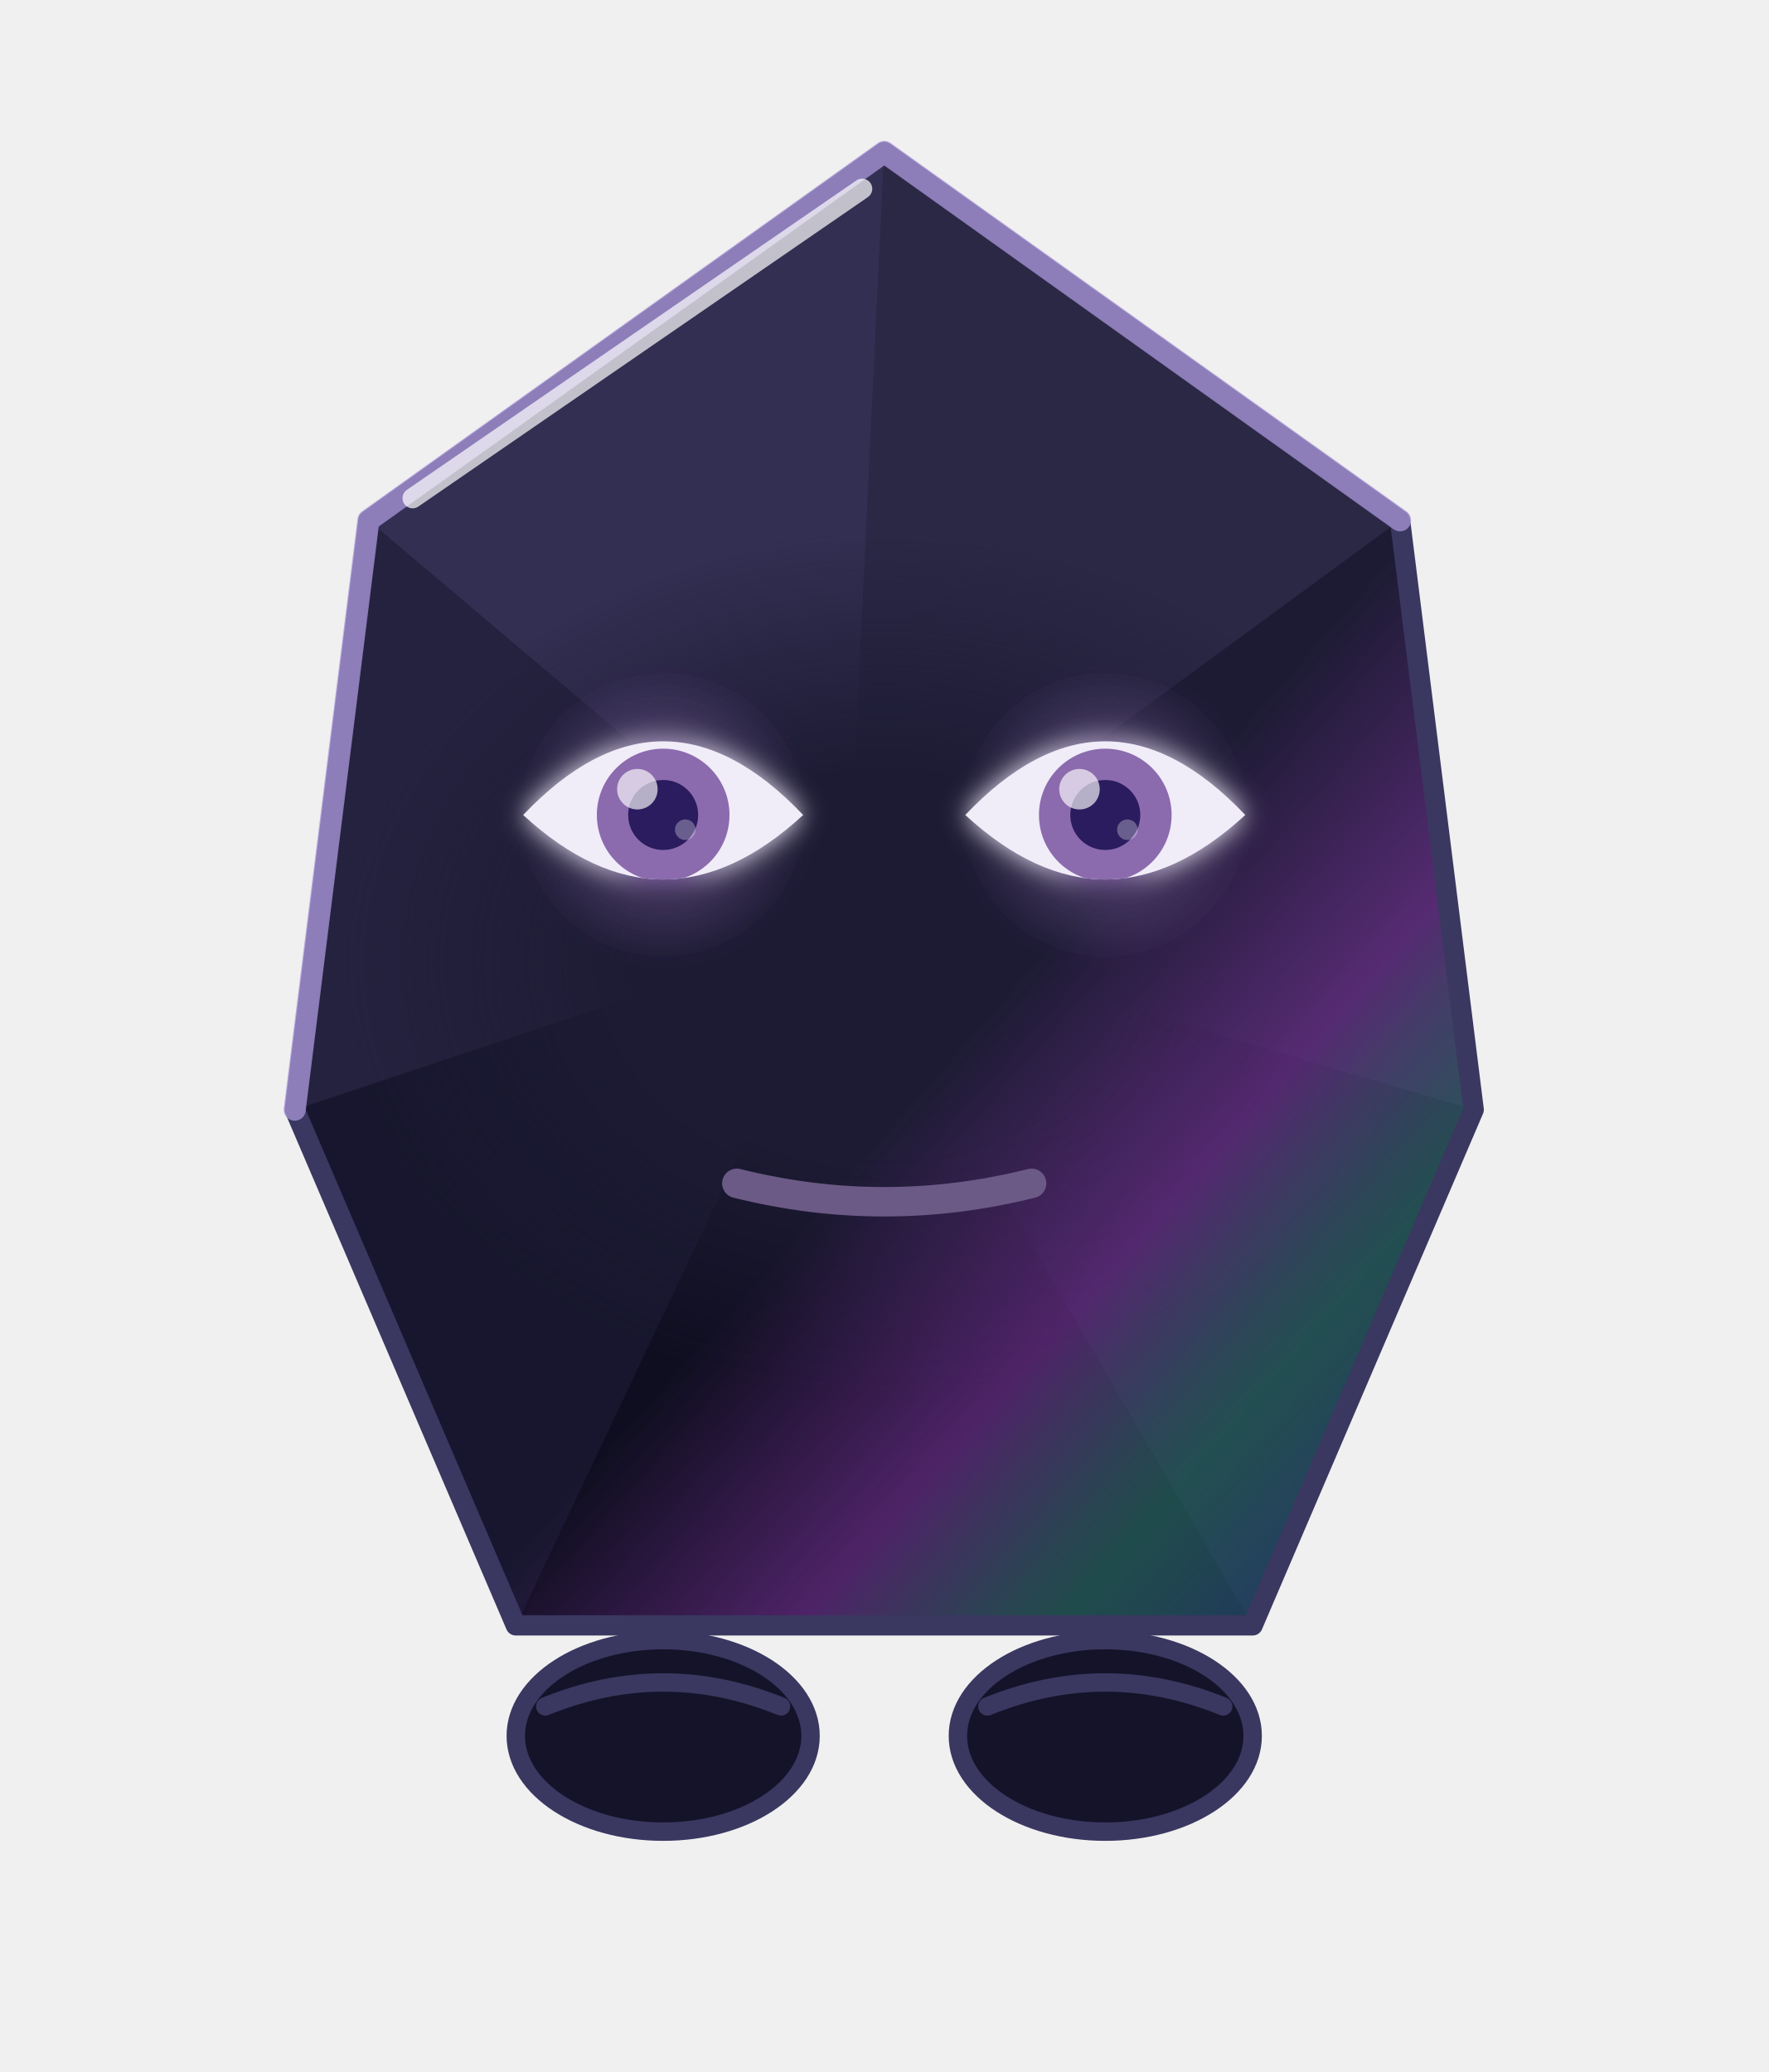
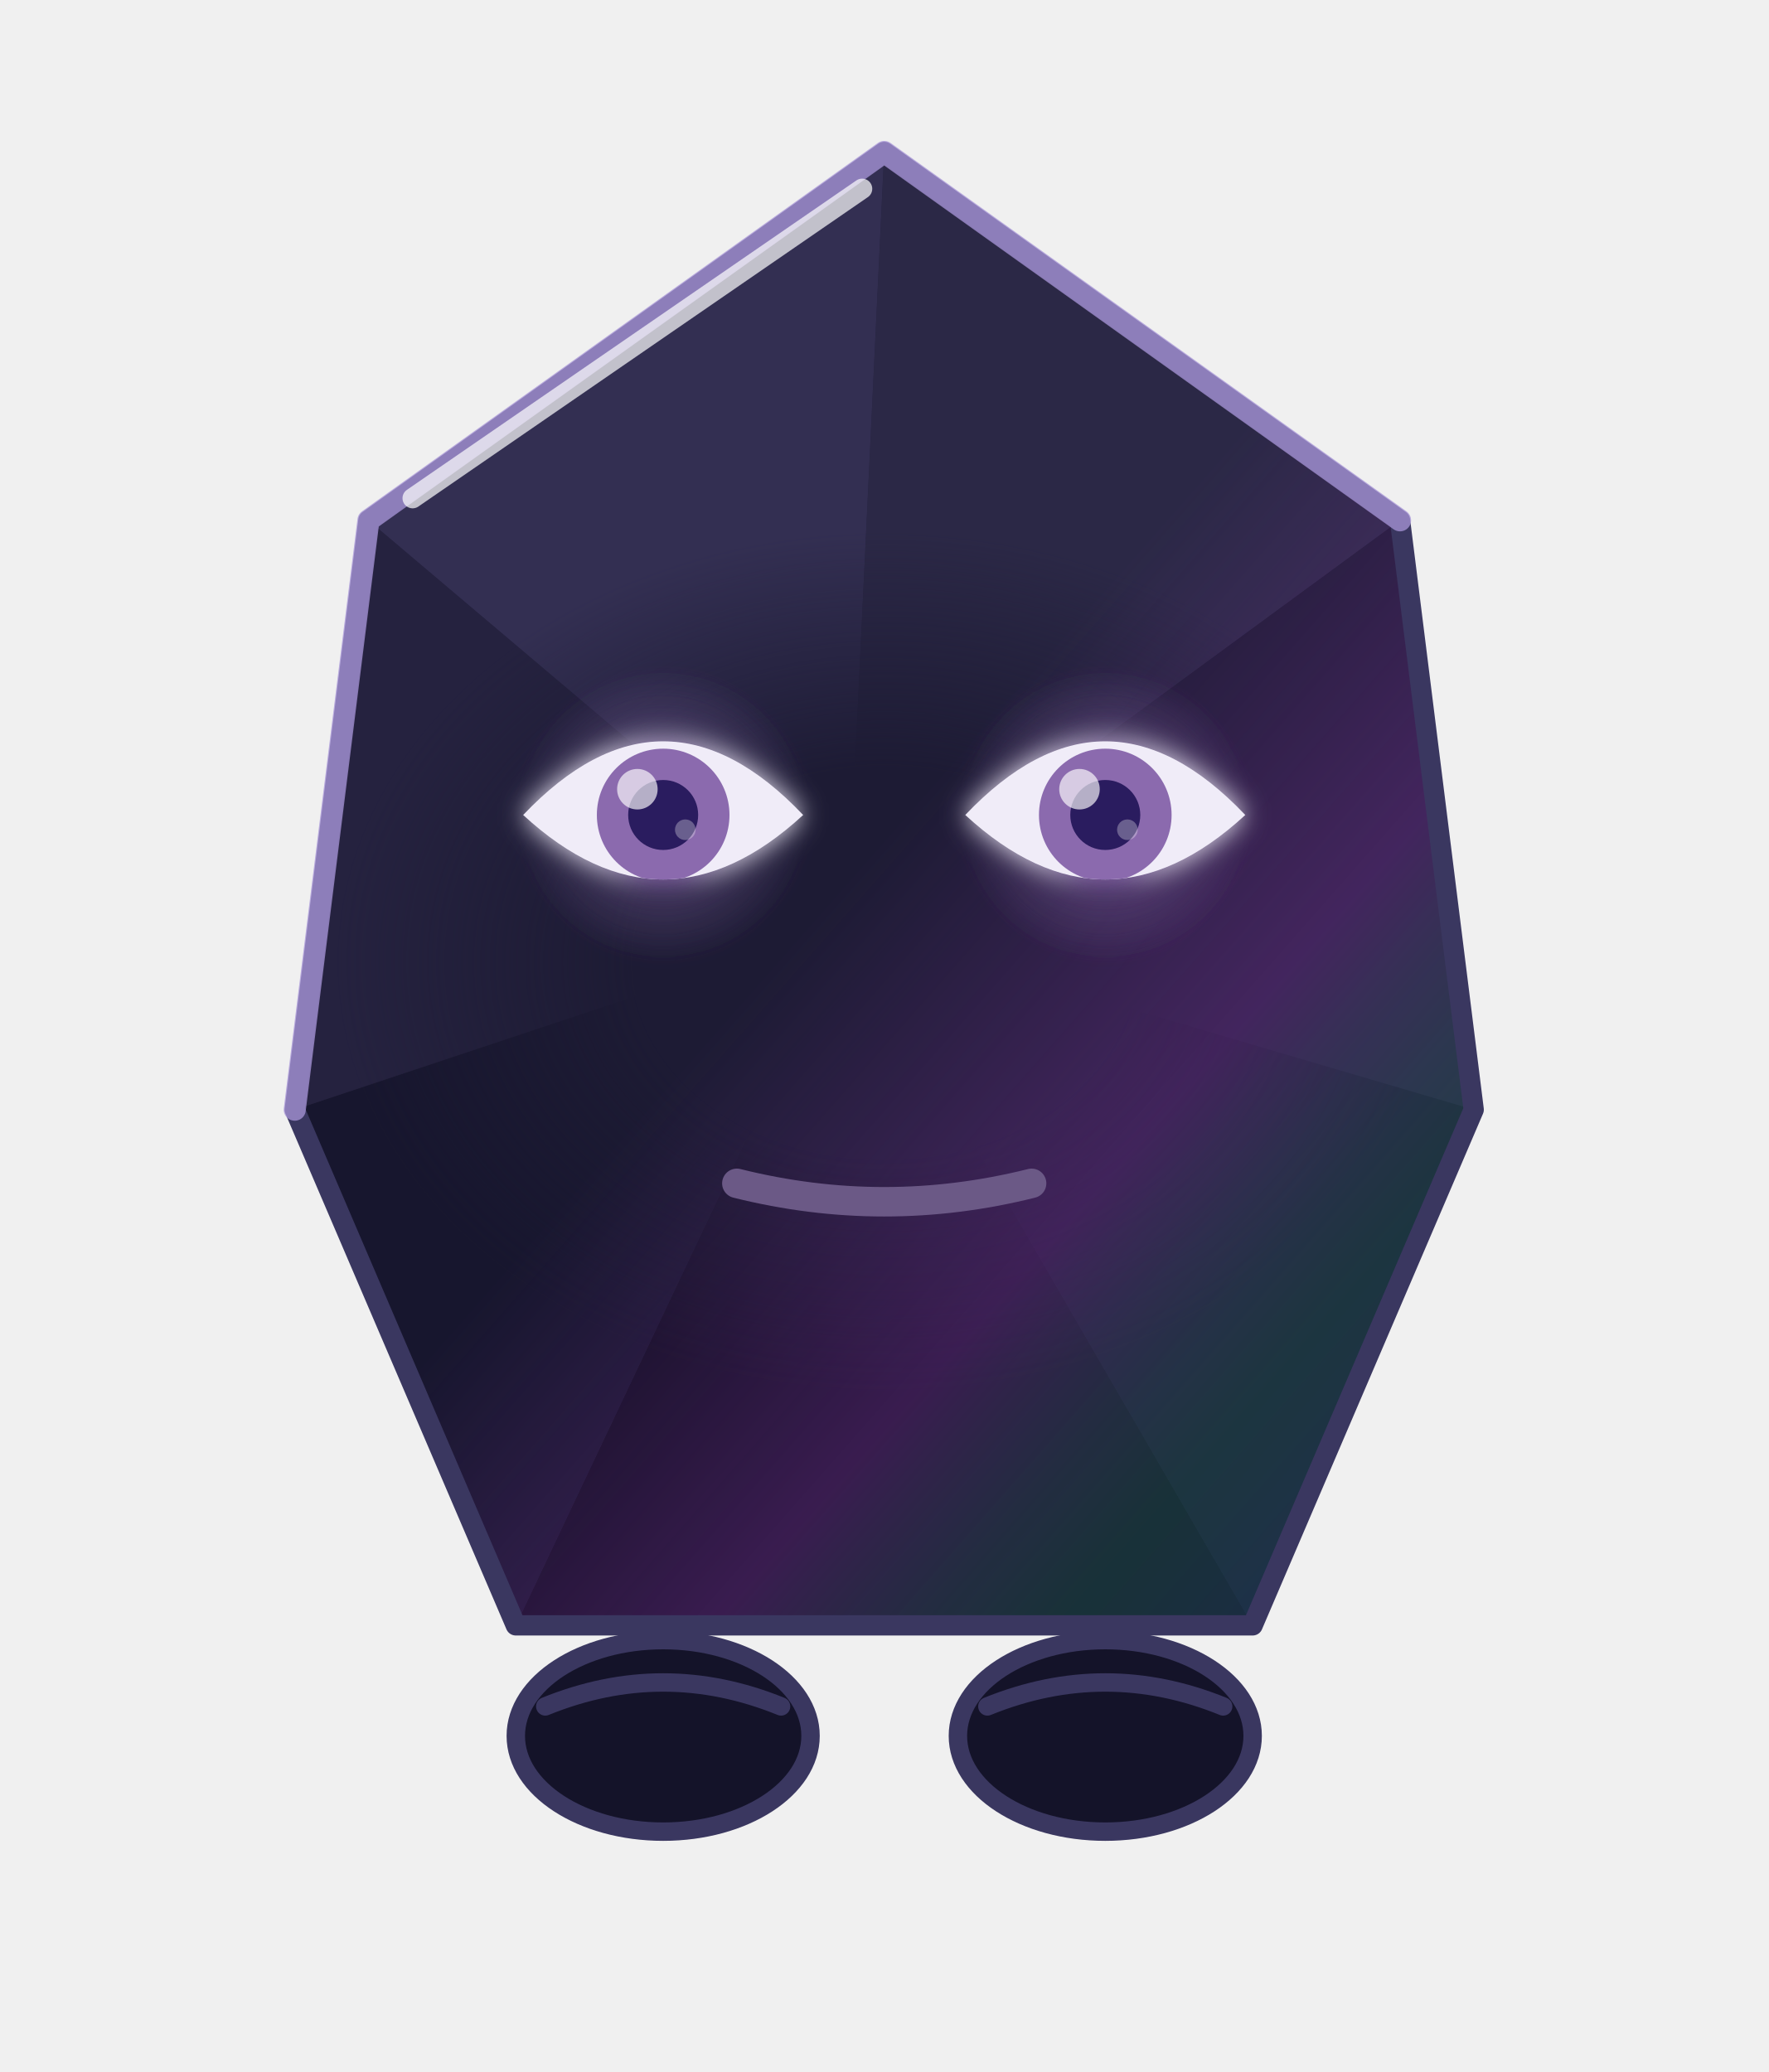
<svg xmlns="http://www.w3.org/2000/svg" viewBox="0 0 48 56" width="64" height="75">
  <defs>
    <linearGradient id="sp-sheen" x1="0" y1="0" x2="1" y2="1">
      <stop offset="0.52" stop-color="#9B3DBE" stop-opacity="0" />
      <stop offset="0.60" stop-color="#9B3DBE" stop-opacity="0.45" />
      <stop offset="0.66" stop-color="#3DBE9B" stop-opacity="0.35" />
      <stop offset="0.72" stop-color="#3D6ABE" stop-opacity="0.4" />
      <stop offset="0.80" stop-color="#3D6ABE" stop-opacity="0" />
+     </linearGradient>
+     <linearGradient id="sp-sheensoft" x1="0" y1="0" x2="1" y2="1">
+       <stop offset="0.46" stop-color="#9B3DBE" stop-opacity="0" />
+       <stop offset="0.58" stop-color="#9B3DBE" stop-opacity="0.30" />
+       <stop offset="0.66" stop-color="#3DBE9B" stop-opacity="0.20" />
+       <stop offset="0.74" stop-color="#3D6ABE" stop-opacity="0.26" />
+       <stop offset="0.86" stop-color="#3D6ABE" stop-opacity="0" />
    </linearGradient>
    <radialGradient id="sp-eyeglow" cx="50%" cy="50%" r="50%">
      <stop offset="0%" stop-color="#8B6BAE" stop-opacity="0.35" />
      <stop offset="100%" stop-color="#8B6BAE" stop-opacity="0" />
    </radialGradient>
    <radialGradient id="sp-facefade" cx="24" cy="26" r="13" gradientUnits="userSpaceOnUse" gradientTransform="translate(24 26) scale(1.15 0.9) translate(-24 -26)">
      <stop offset="0.45" stop-color="#000" />
      <stop offset="1" stop-color="#fff" />
    </radialGradient>
    <mask id="sp-facemask" maskUnits="userSpaceOnUse" x="0" y="0" width="48" height="56">
      <rect width="48" height="56" fill="url(#sp-facefade)" />
    </mask>
    <clipPath id="sp-hull">
      <path d="M24 4 L38 14 L40 30 L34 44 L14 44 L8 30 L10 14 Z" />
    </clipPath>
    <clipPath id="sp-eyeL">
      <path d="M14.2 22 Q18 18 21.8 22 Q18 25.5 14.2 22 Z" />
    </clipPath>
    <clipPath id="sp-eyeR">
      <path d="M26.2 22 Q30 18 33.8 22 Q30 25.5 26.2 22 Z" />
    </clipPath>
    <filter id="sp-eyeblur">
      <feGaussianBlur stdDeviation="0.35" result="b" />
      <feMerge>
        <feMergeNode in="b" />
        <feMergeNode in="SourceGraphic" />
      </feMerge>
    </filter>
  </defs>
  <g class="sprite-feet">
    <g class="foot-left">
      <ellipse cx="18" cy="47" rx="4" ry="2.6" style="fill:#141329;stroke:#3A3760;stroke-width:.5" />
      <path d="M14.8 46.2 Q18 44.9 21.2 46.2" style="fill:none;stroke:#3A3760;stroke-width:.5;stroke-linecap:round" />
    </g>
    <g class="foot-right">
      <ellipse cx="30" cy="47" rx="4" ry="2.6" style="fill:#141329;stroke:#3A3760;stroke-width:.5" />
      <path d="M26.8 46.2 Q30 44.9 33.2 46.2" style="fill:none;stroke:#3A3760;stroke-width:.5;stroke-linecap:round" />
    </g>
  </g>
  <g class="sprite-figure">
    <g class="sprite-crystal">
      <g clip-path="url(#sp-hull)">
        <path d="M24 4 L38 14 L40 30 L34 44 L14 44 L8 30 L10 14 Z" style="fill:#1D1B34" />
        <g mask="url(#sp-facemask)">
          <polygon points="23,25 24,4 38,14" style="fill:#2B2846" />
          <polygon points="23,25 38,14 40,30" style="fill:#1D1B34" />
          <polygon points="23,25 40,30 34,44" style="fill:#141329" />
          <polygon points="23,25 34,44 14,44" style="fill:#0F0E20" />
          <polygon points="23,25 14,44 8,30" style="fill:#17162E" />
          <polygon points="23,25 8,30 10,14" style="fill:#25223F" />
          <polygon points="23,25 10,14 24,4" style="fill:#332F52" />
        </g>
        <g class="sheen-shift">
-           <rect x="-6" y="-6" width="60" height="68" fill="url(#sp-sheen)" class="shimmer-layer" style="opacity:calc(0.5 * .85)" />
+           <rect x="-6" y="-6" width="60" height="68" fill="url(#sp-sheensoft)" class="shimmer-layer" style="fill:url(#sp-sheensoft);opacity:calc(0.6 * .85)" />
        </g>
      </g>
      <path d="M24 4 L38 14 L40 30 L34 44 L14 44 L8 30 L10 14 Z" style="fill:none;stroke:#3A3760;stroke-width:.55;stroke-linejoin:round" />
      <path d="M8 30 L10 14 L24 4 L38 14" style="fill:none;stroke:#A895D8;stroke-width:.6;stroke-linejoin:round;stroke-linecap:round;opacity:0.75" />
      <path d="M11.2 13.4 L23.4 5" style="stroke:#fff;stroke-width:.55;stroke-linecap:round;opacity:0.7" />
    </g>
    <g class="sprite-eyes" filter="url(#sp-eyeblur)">
      <circle cx="18" cy="22" r="4" fill="url(#sp-eyeglow)" class="eye-glow-left" />
      <circle cx="30" cy="22" r="4" fill="url(#sp-eyeglow)" class="eye-glow-right" />
      <g clip-path="url(#sp-eyeL)">
        <path d="M14.2 22 Q18 18 21.8 22 Q18 25.5 14.2 22 Z" fill="#F0ECF8" class="sclera-left" />
        <circle cx="18" cy="22" r="1.8" fill="#8B6BAE" class="eye-left" />
        <circle cx="18" cy="22" r=".95" fill="#2A1B5E" class="pupil-left" />
        <circle cx="17.3" cy="21.3" r=".55" fill="#fff" opacity=".65" />
        <circle cx="18.6" cy="22.4" r=".28" fill="#fff" opacity=".3" />
      </g>
      <g clip-path="url(#sp-eyeR)">
        <path d="M26.2 22 Q30 18 33.8 22 Q30 25.5 26.2 22 Z" fill="#F0ECF8" class="sclera-right" />
        <circle cx="30" cy="22" r="1.8" fill="#8B6BAE" class="eye-right" />
        <circle cx="30" cy="22" r=".95" fill="#2A1B5E" class="pupil-right" />
        <circle cx="29.3" cy="21.3" r=".55" fill="#fff" opacity=".65" />
        <circle cx="30.6" cy="22.4" r=".28" fill="#fff" opacity=".3" />
      </g>
    </g>
    <g class="sprite-eye-outline" style="fill:none;stroke:#7A6598;stroke-width:.45;stroke-linejoin:round;opacity:0">
      <path d="M14.2 22 Q18 18 21.8 22 Q18 25.5 14.2 22 Z" />
      <path d="M26.2 22 Q30 18 33.8 22 Q30 25.5 26.2 22 Z" />
    </g>
    <g class="sprite-mouth">
      <path d="M20 32 Q24 33 28 32" class="mouth-closed" style="fill:none;stroke:#6B5986;stroke-width:.8;stroke-linecap:round" />
    </g>
  </g>
</svg>
